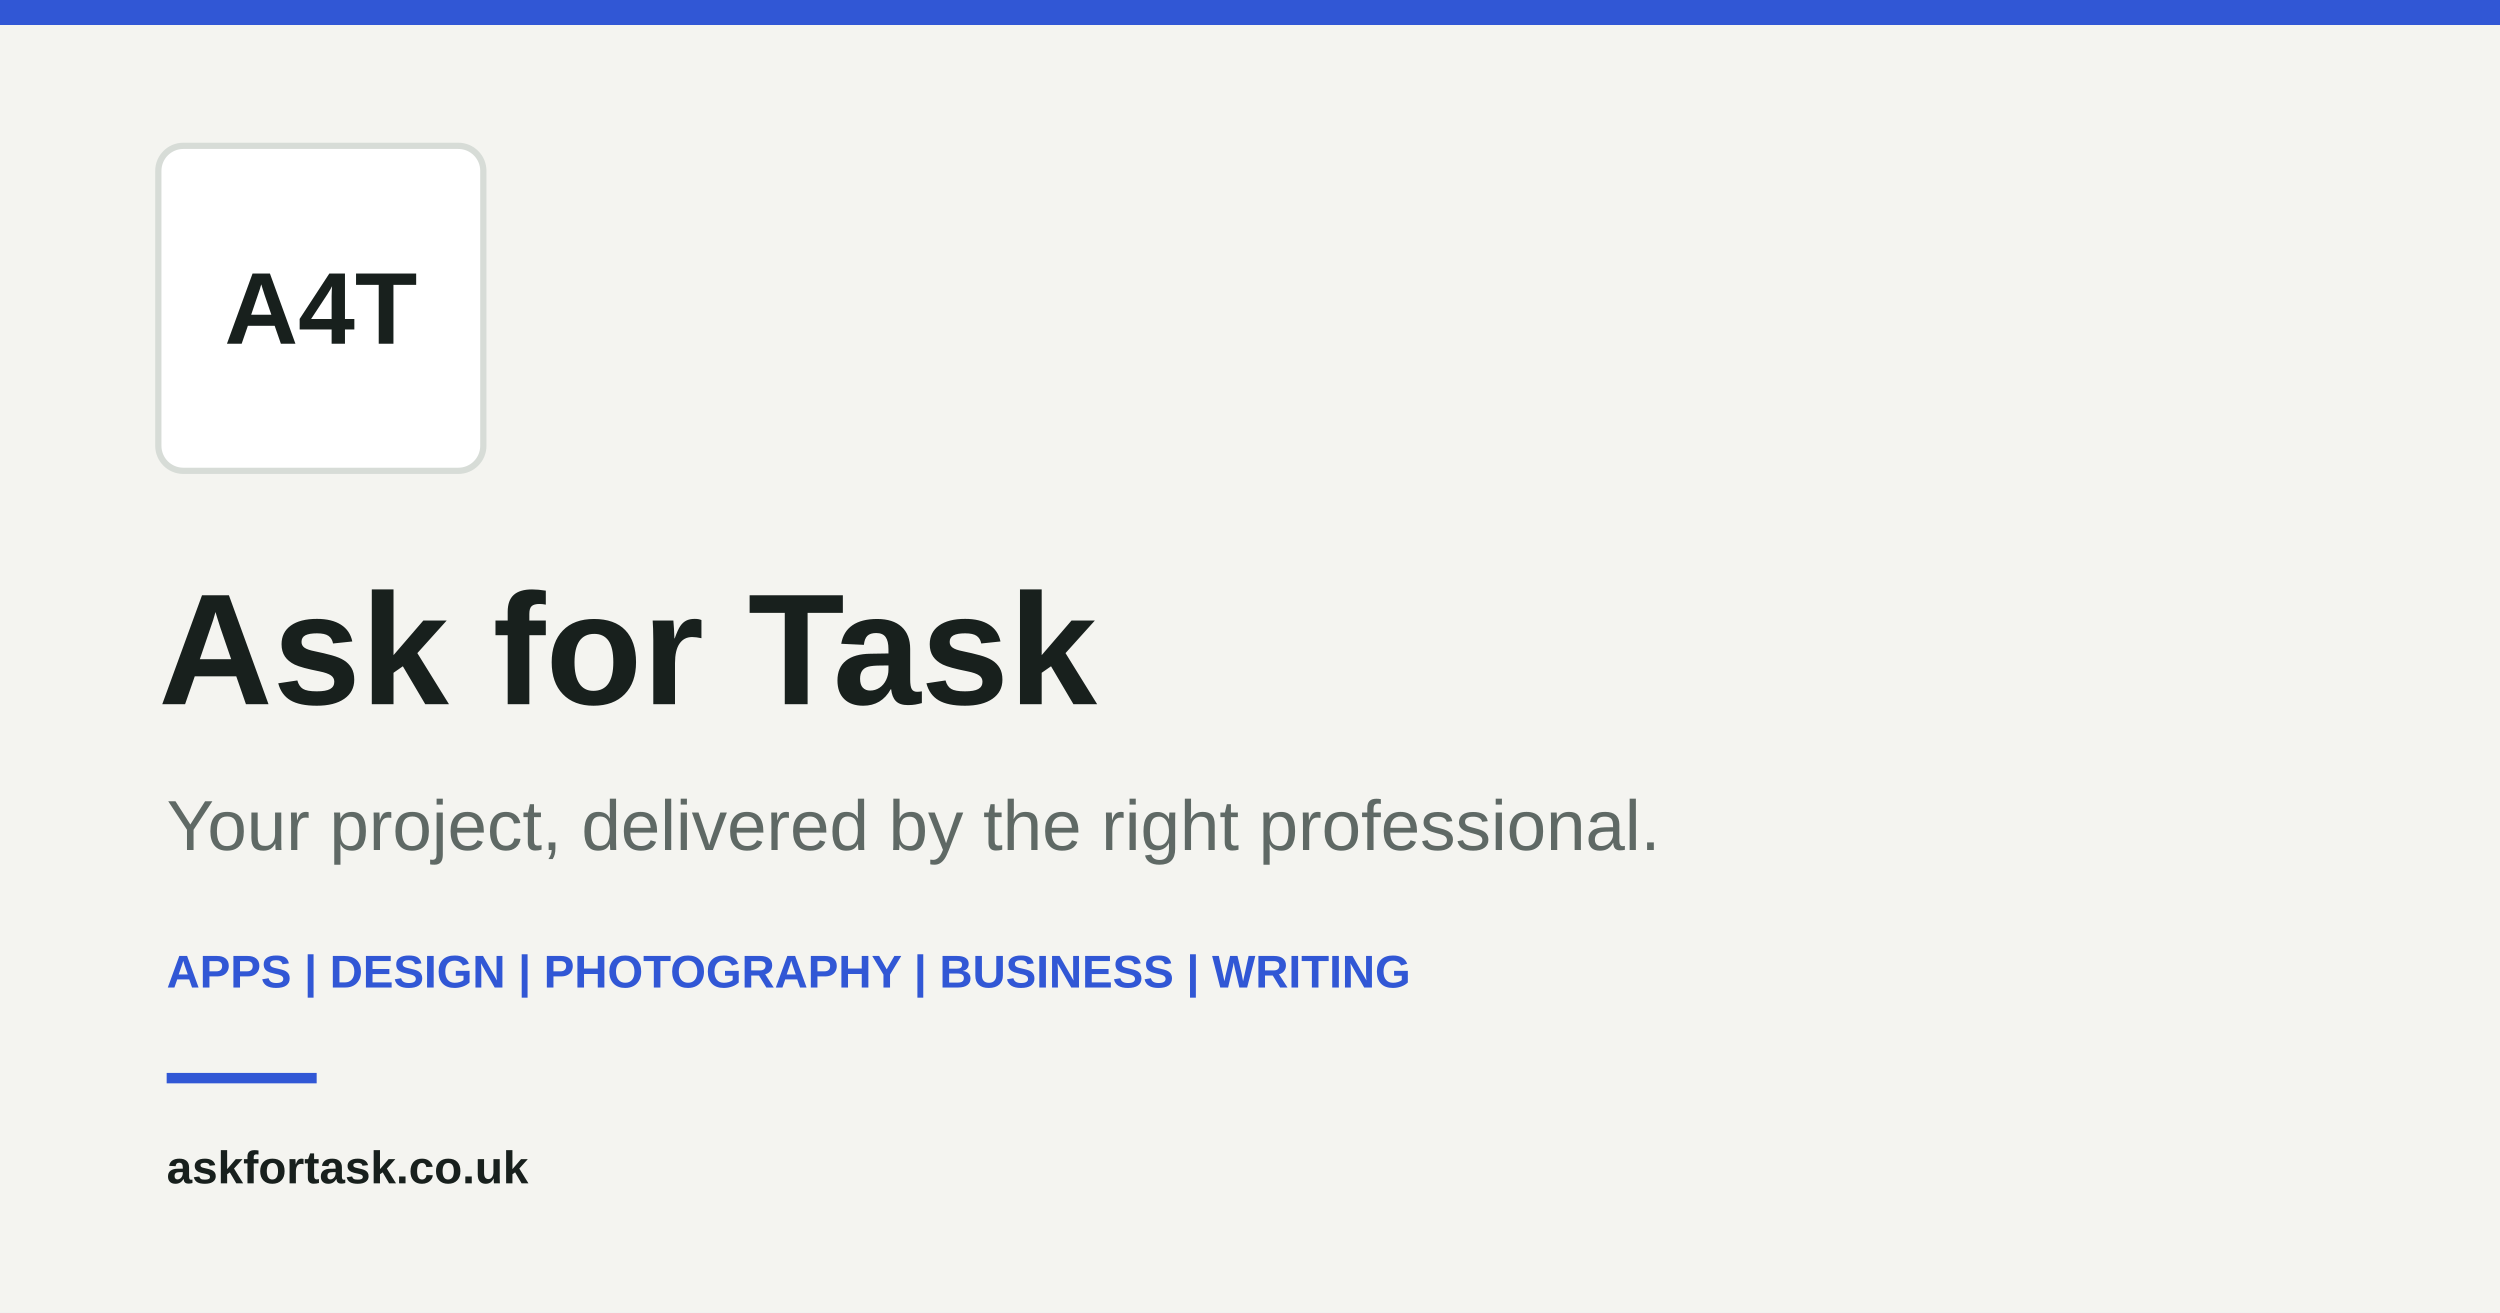
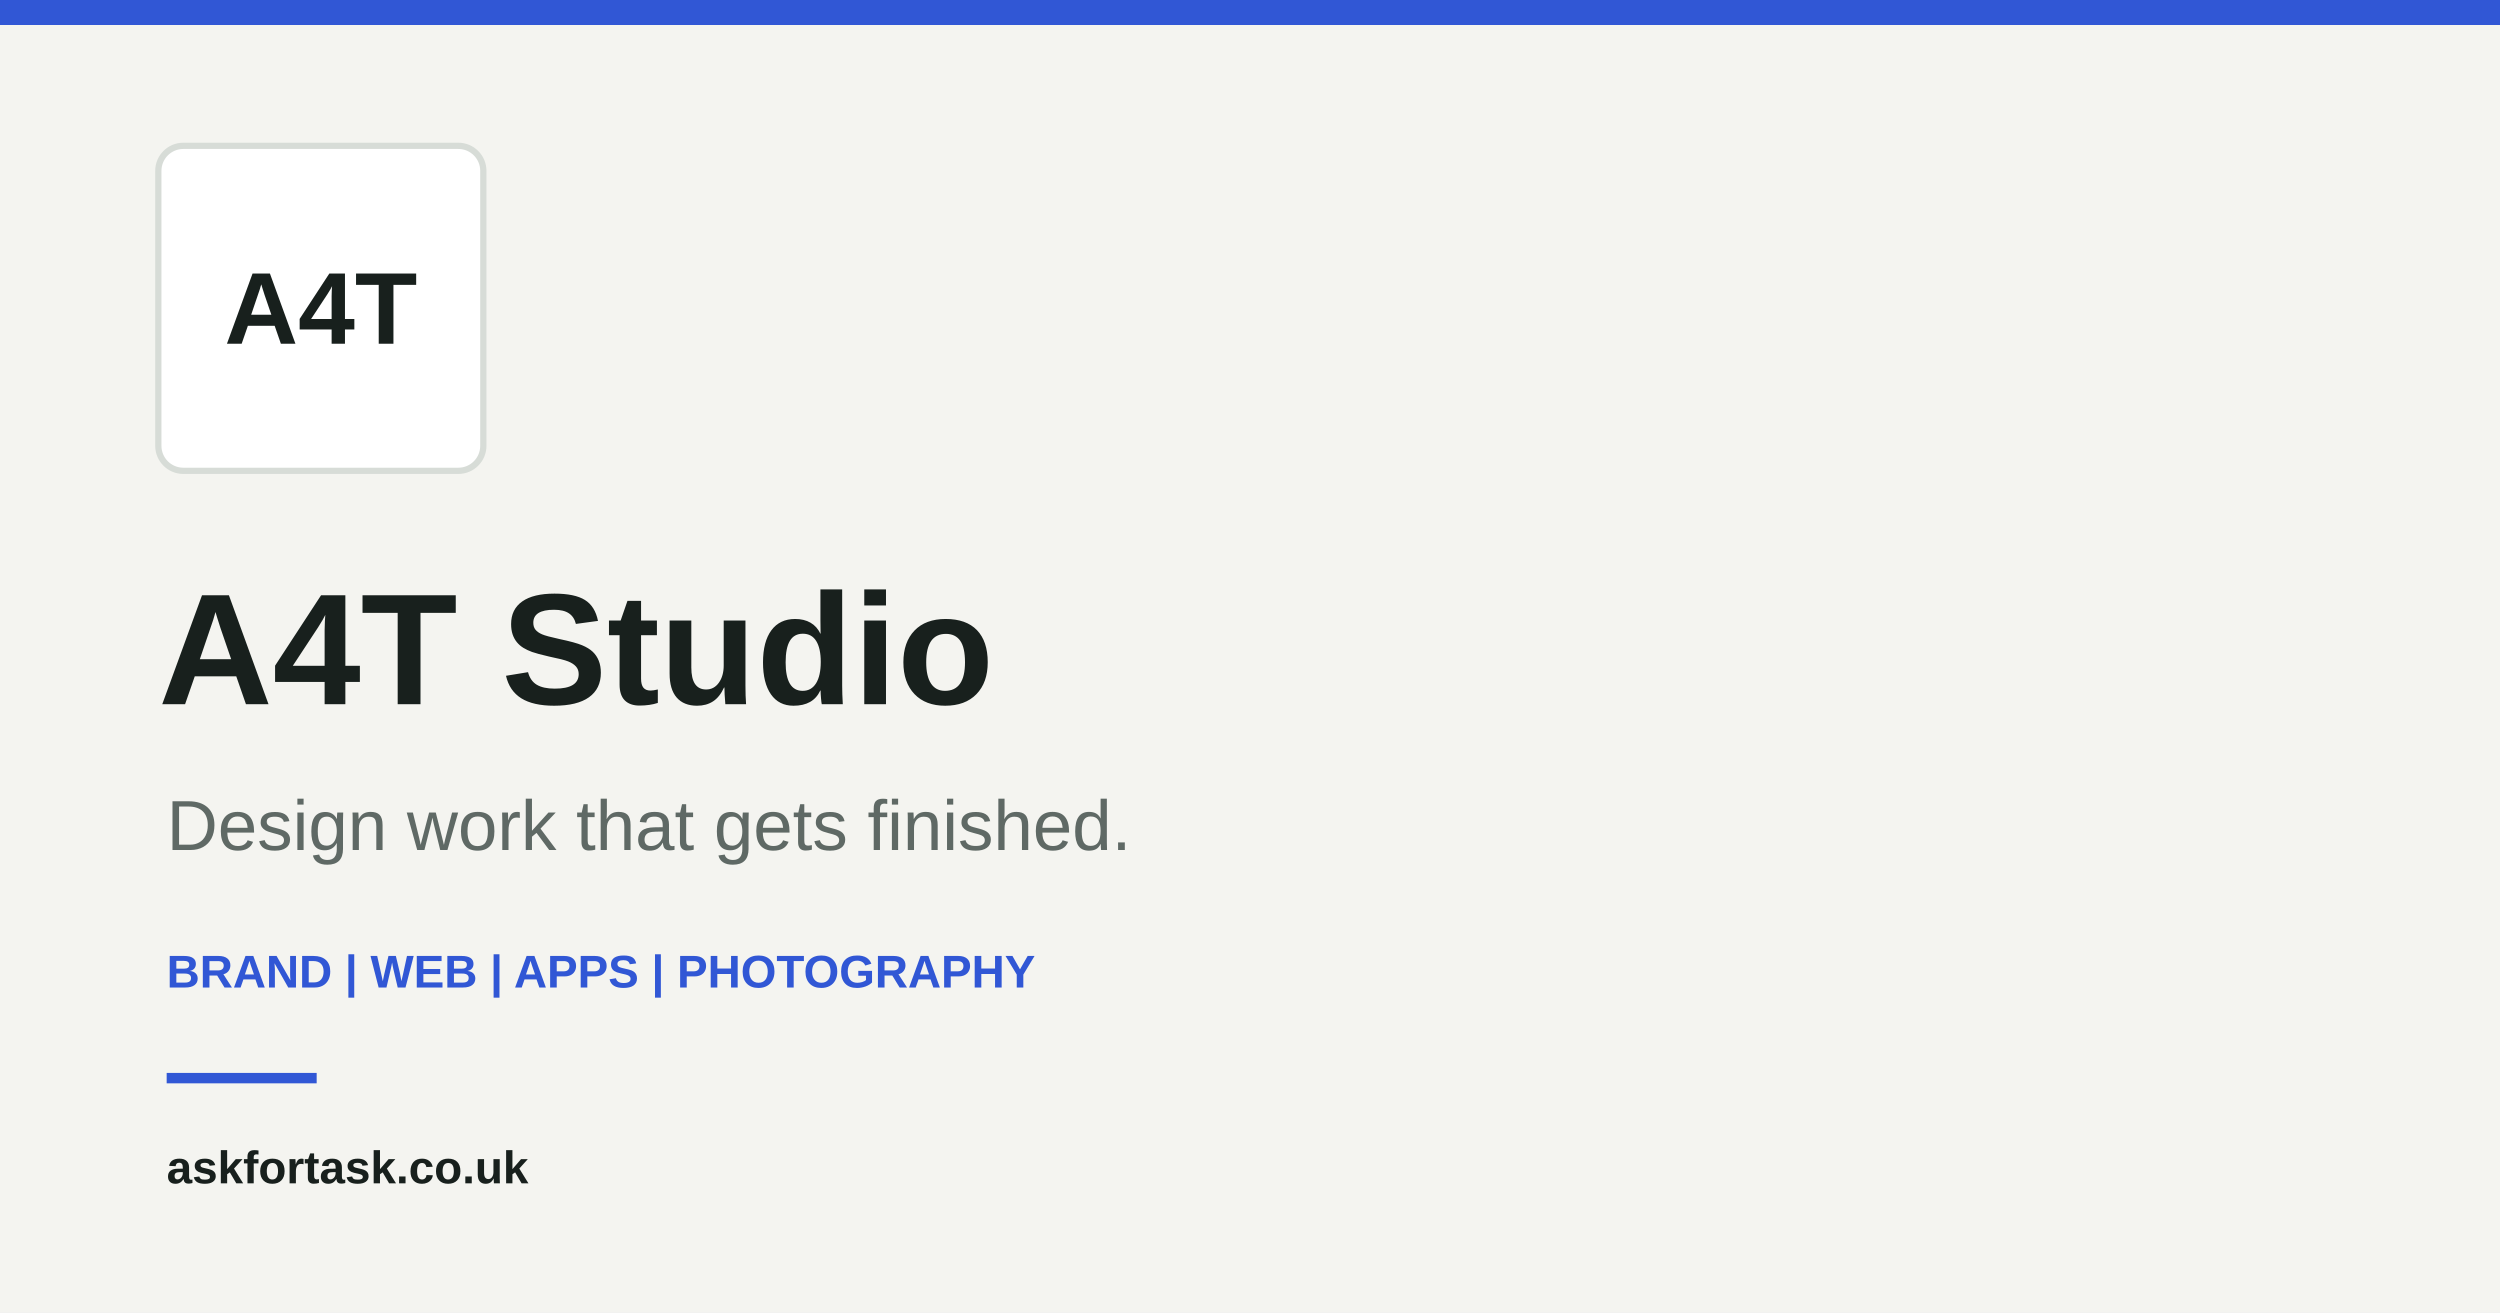
<svg xmlns="http://www.w3.org/2000/svg" width="1200" height="630" viewBox="0 0 1200 630">
  <rect width="1200" height="630" fill="#f4f4f0" />
  <rect x="0" y="0" width="1200" height="12" fill="#3157d5" />
  <rect x="76" y="70" width="156" height="156" rx="12" fill="#ffffff" stroke="#d7dcd7" stroke-width="3" />
  <text x="154" y="165" fill="#18201d" font-family="Arial, Helvetica, sans-serif" font-size="49" font-weight="800" text-anchor="middle">A4T</text>
-   <text x="76" y="338" fill="#18201d" font-family="Arial, Helvetica, sans-serif" font-size="76" font-weight="750">Ask for Task</text>
-   <text x="80" y="408" fill="#5f6965" font-family="Arial, Helvetica, sans-serif" font-size="34">Your project, delivered by the right professional.</text>
-   <text x="80" y="474" fill="#3157d5" font-family="Arial, Helvetica, sans-serif" font-size="22" font-weight="700">APPS  |  DESIGN  |  PHOTOGRAPHY  |  BUSINESS  |  WRITING</text>
+   <text x="76" y="338" fill="#18201d" font-family="Arial, Helvetica, sans-serif" font-size="76" font-weight="750">A4T Studio</text>
+   <text x="80" y="408" fill="#5f6965" font-family="Arial, Helvetica, sans-serif" font-size="34">Design work that gets finished.</text>
+   <text x="80" y="474" fill="#3157d5" font-family="Arial, Helvetica, sans-serif" font-size="22" font-weight="700">BRAND  |  WEB  |  APPS  |  PHOTOGRAPHY</text>
  <rect x="80" y="515" width="72" height="5" fill="#3157d5" />
  <text x="80" y="568" fill="#18201d" font-family="Arial, Helvetica, sans-serif" font-size="22" font-weight="700">askfortask.co.uk</text>
</svg>
